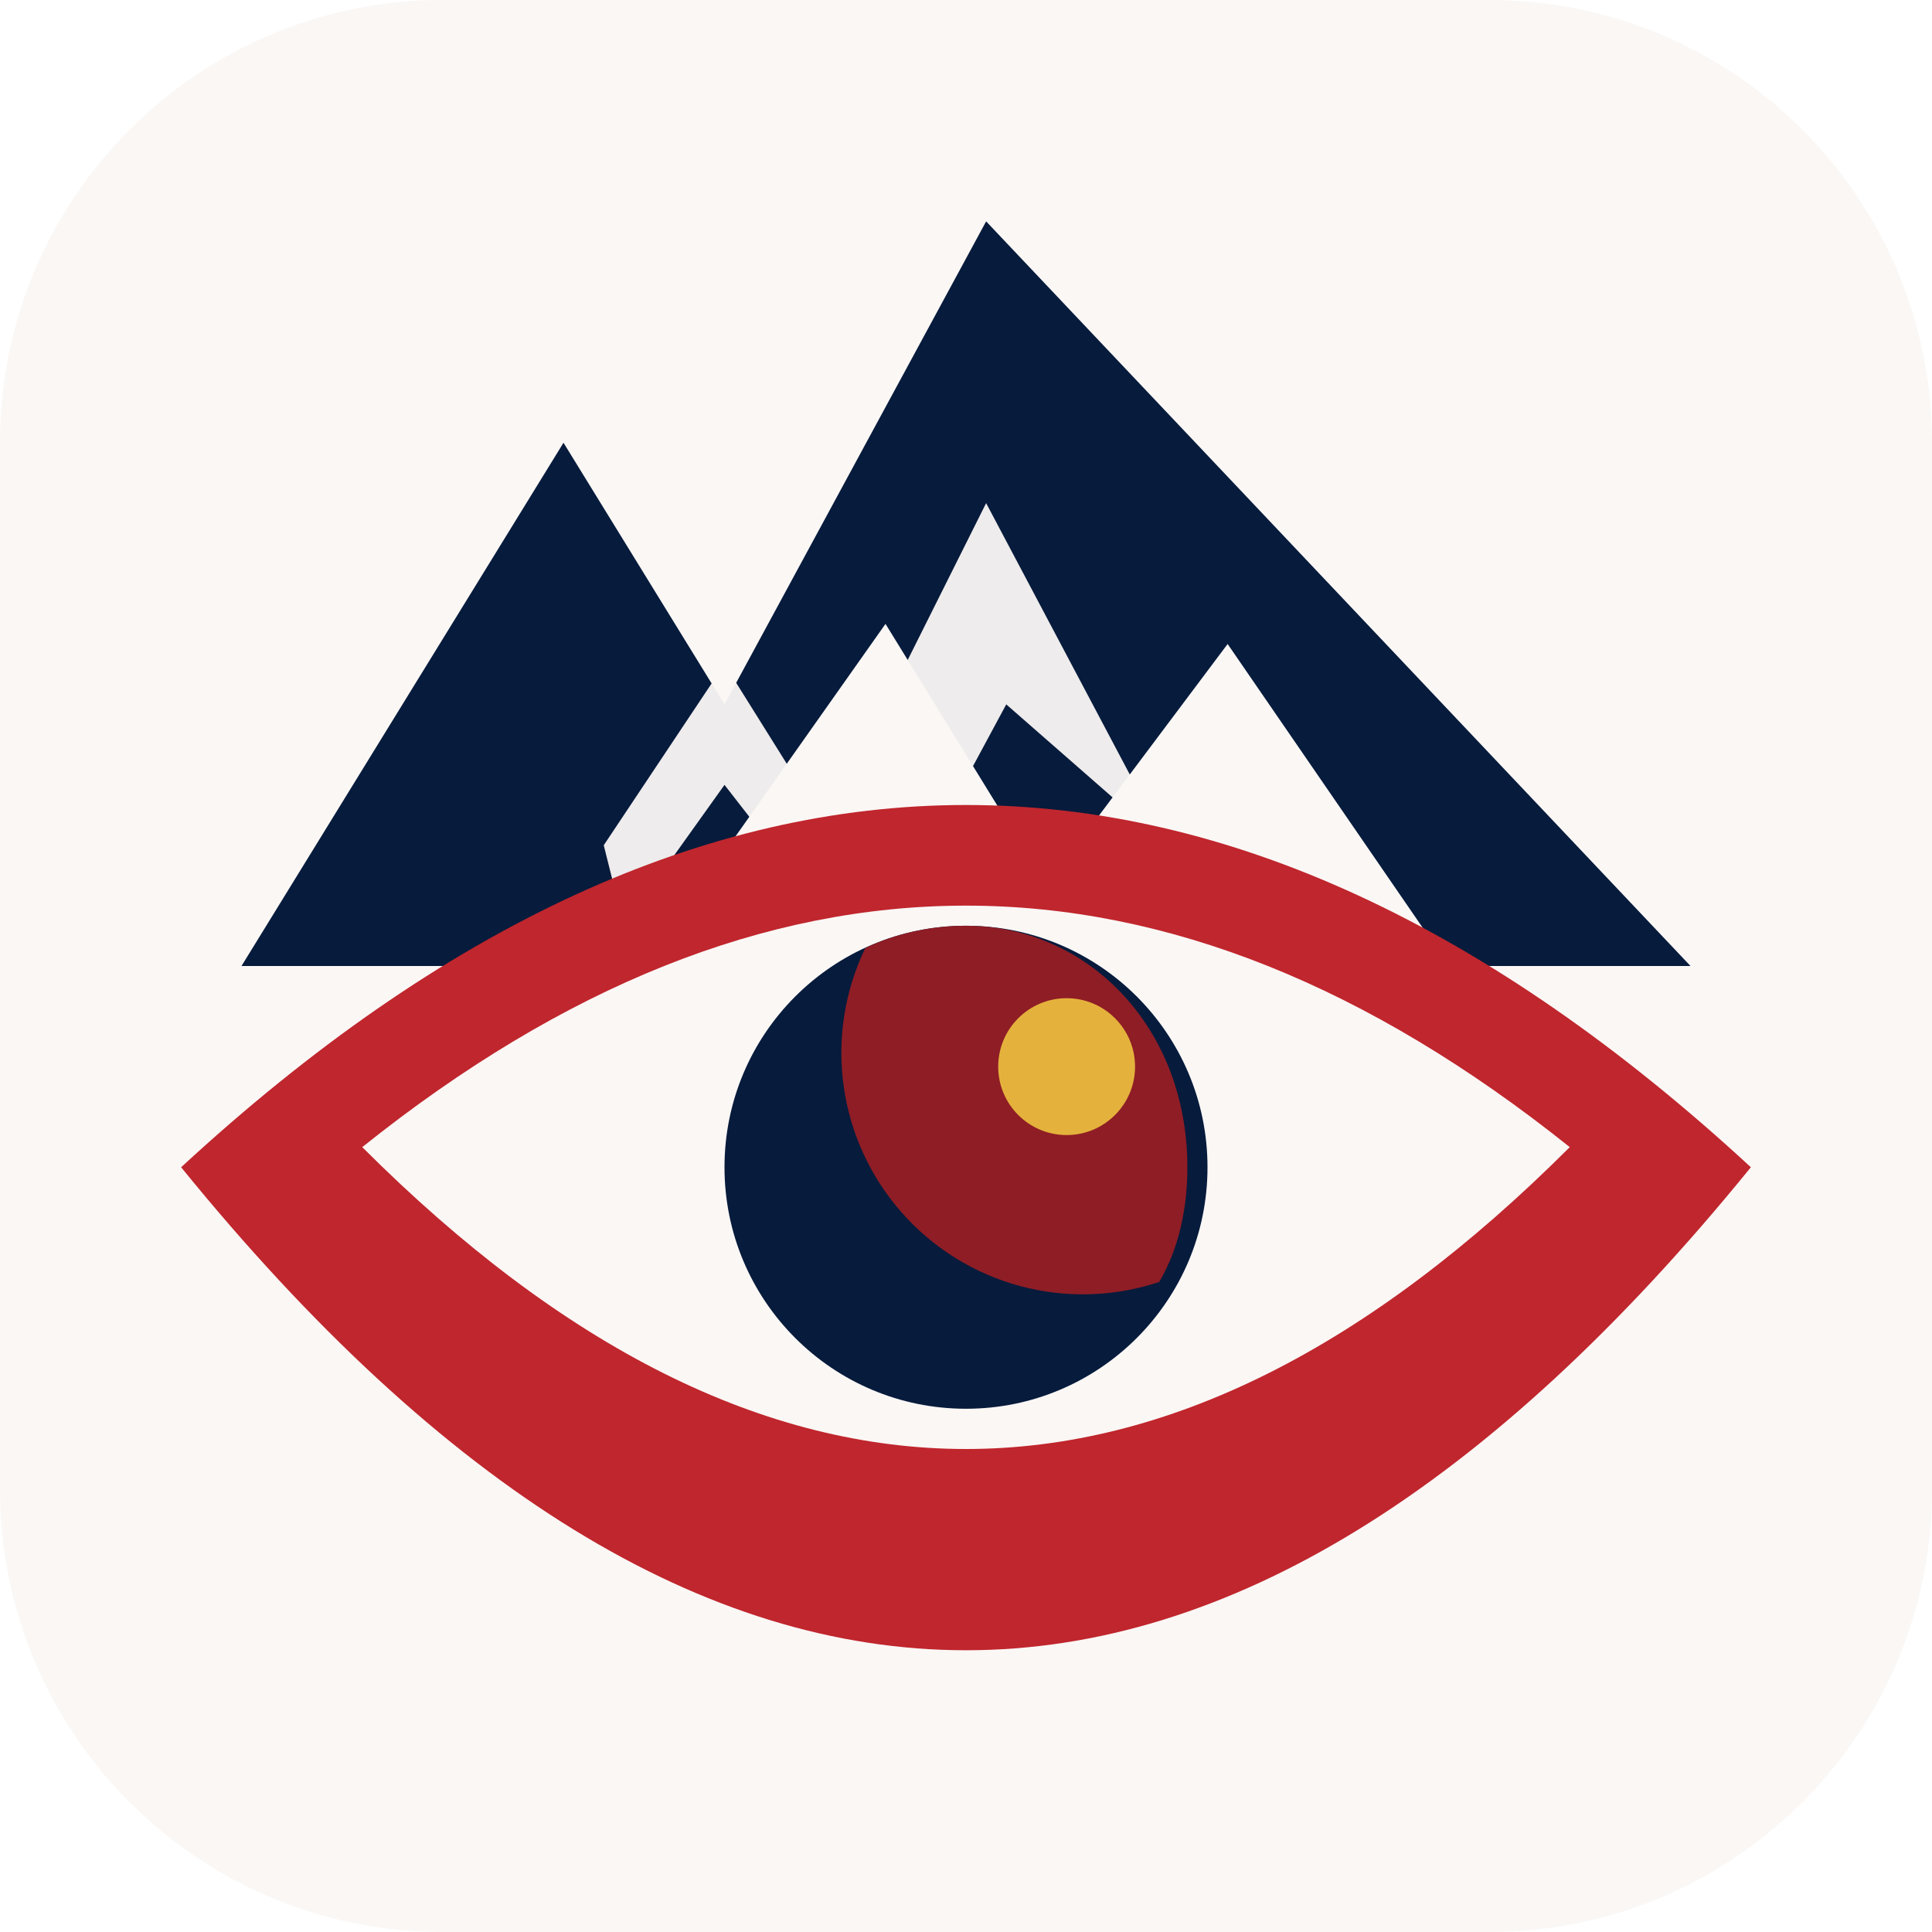
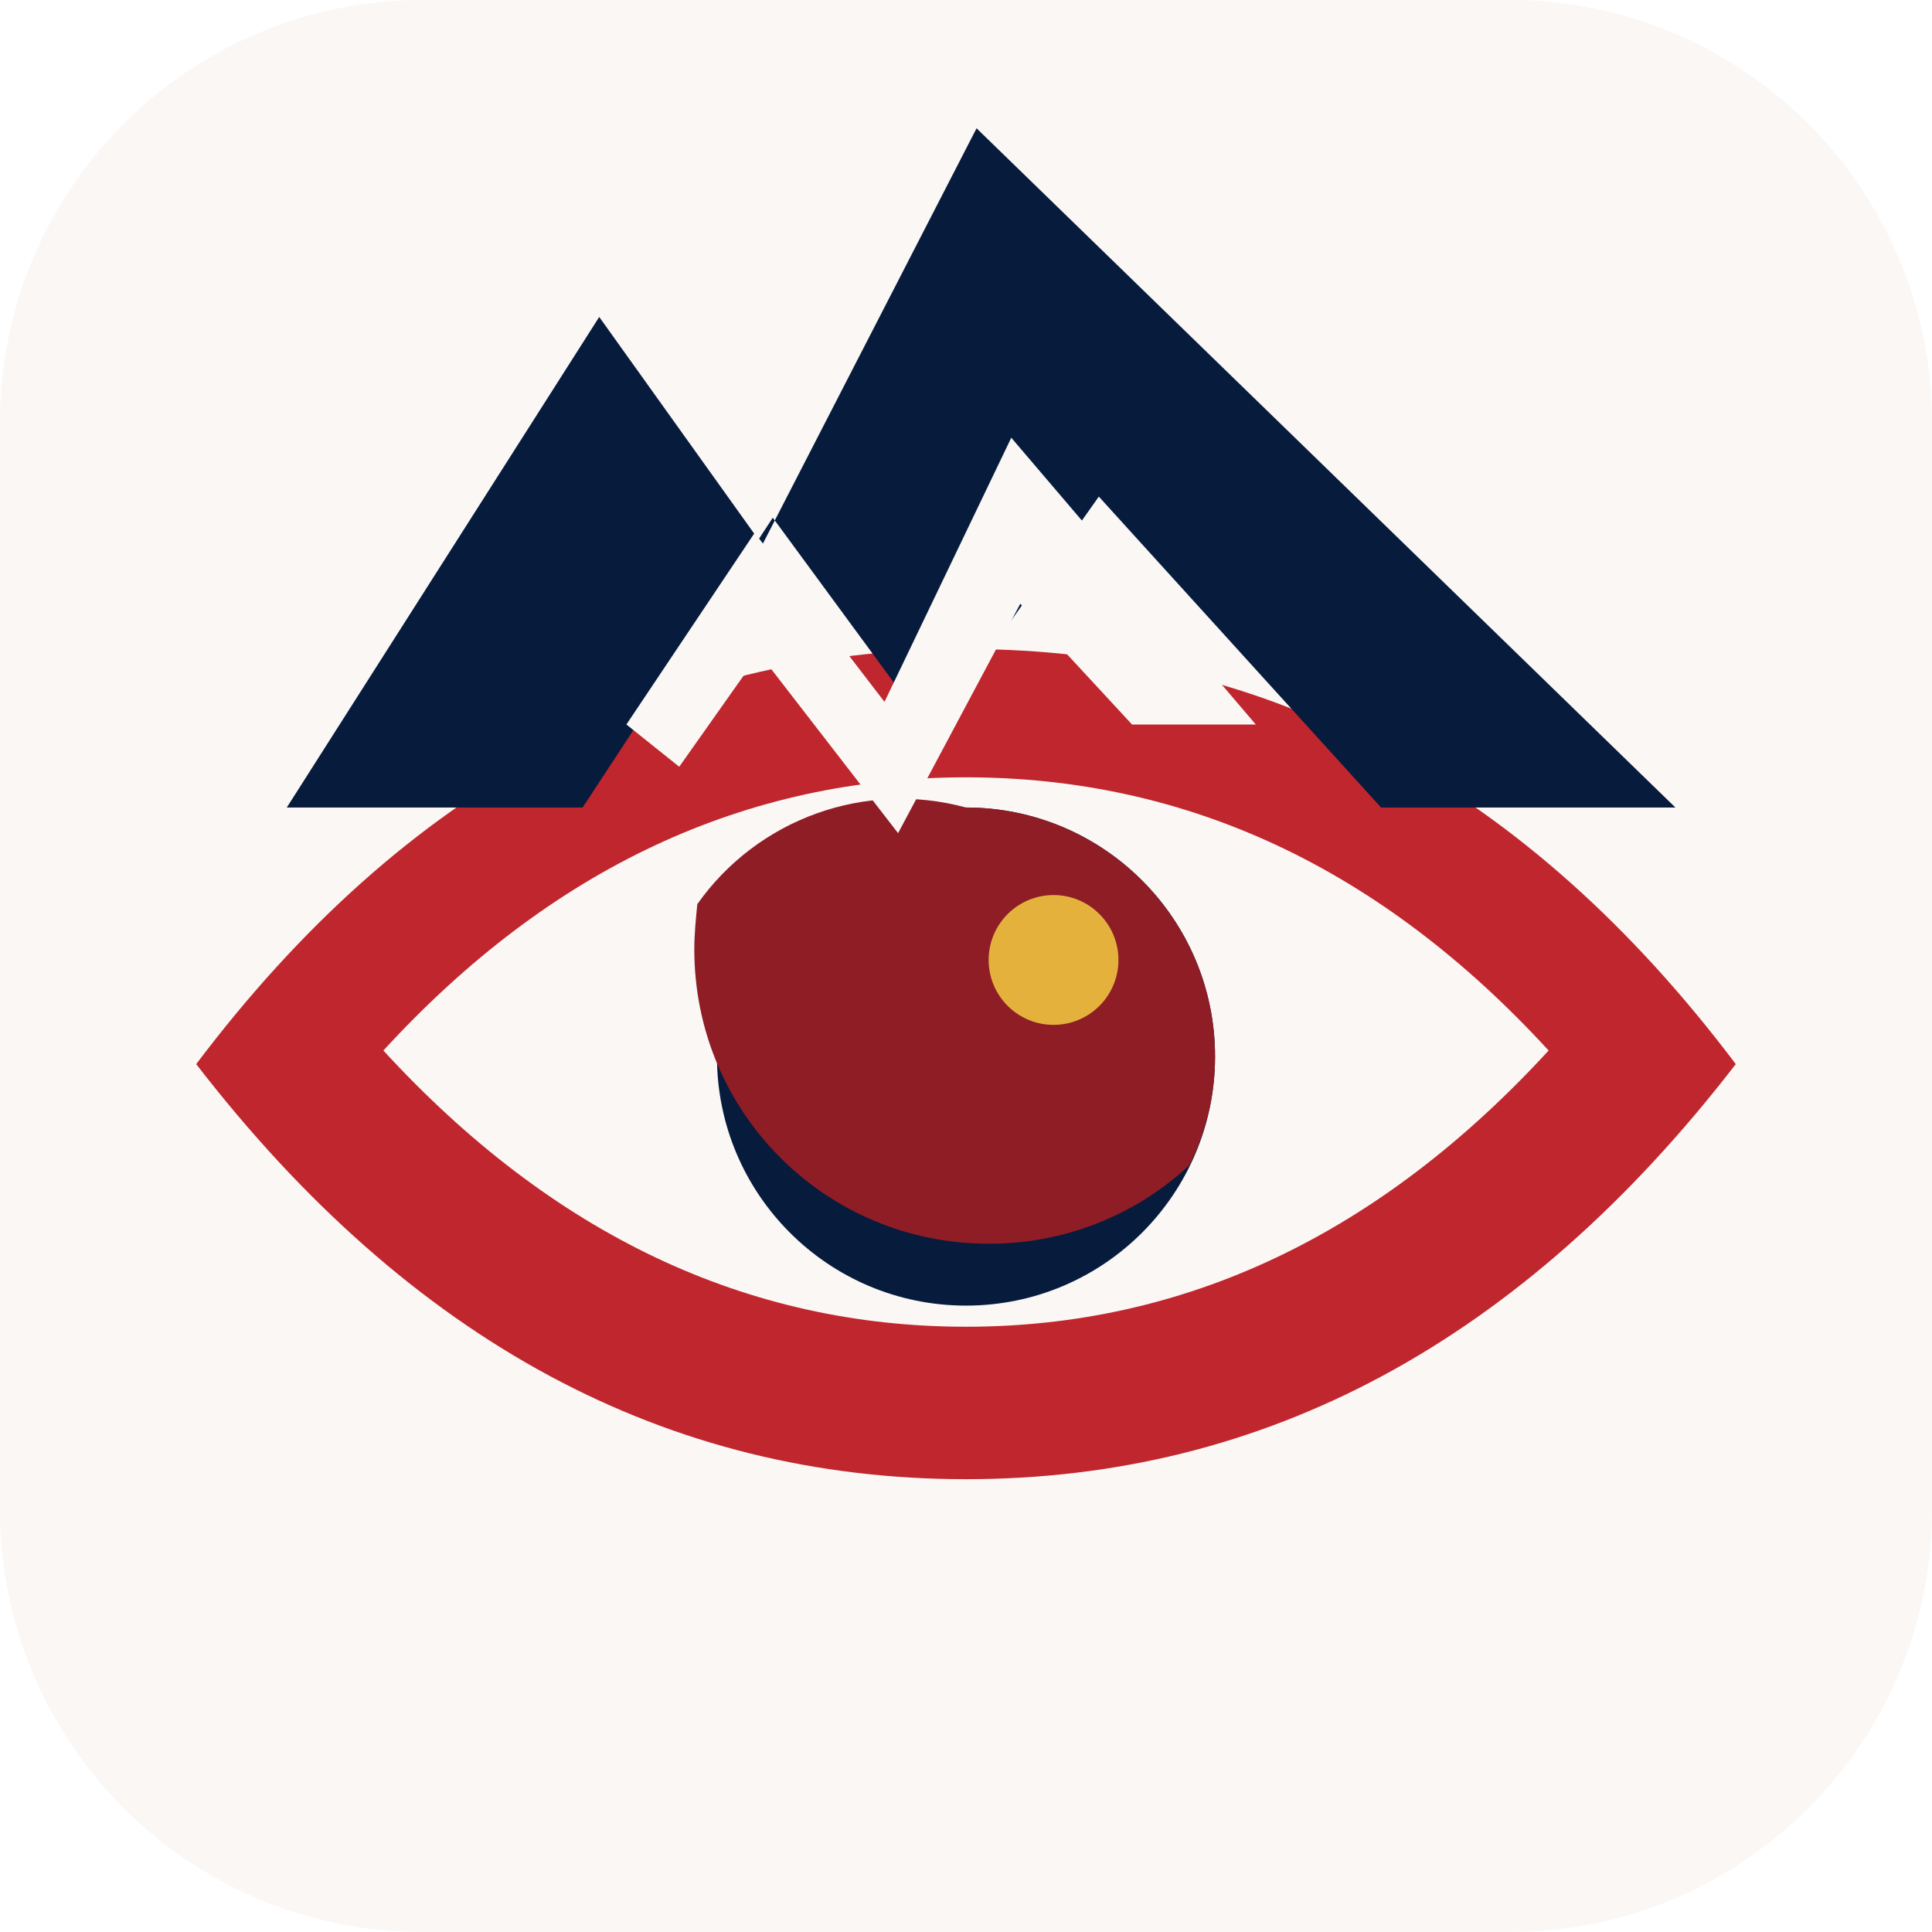
- <svg xmlns="http://www.w3.org/2000/svg" viewBox="0 0 96 96" role="img" aria-label="Nagarik Watch">
-   <rect width="96" height="96" rx="22" fill="#FAF7F5" />
-   <path d="M12 48 28 22l8 13 13-24 35 37H72L61 32l-9 12-8-13-12 17H12Z" fill="#071B3C" />
-   <path d="M30 42 36 33l5 8 8-16 9 17-8-7-7 13-7-9-5 7-1-4Z" fill="#FAF7F5" opacity=".95" />
-   <path d="M9 58c13-12 26-18 39-18s26 6 39 18C74 74 61 82 48 82S22 74 9 58Z" fill="#C0262D" />
-   <path d="M18 57c10-8 20-12 30-12s20 4 30 12C68 67 58 72 48 72S28 67 18 57Z" fill="#FAF7F5" />
-   <circle cx="48" cy="58" r="12" fill="#071B3C" />
-   <path d="M48 46c6 0 11 5 11 12 0 2-.4 4-1.4 5.7A12 12 0 0 1 43 47.1c1.5-.7 3.2-1.1 5-1.1Z" fill="#8F1D25" />
-   <circle cx="53" cy="53" r="3.4" fill="#E4B23C" />
+ <svg xmlns="http://www.w3.org/2000/svg" viewBox="0 0 128 128" role="img" aria-label="Nagarik Watch">
+   <rect width="128" height="128" rx="28" fill="#FAF7F5" />
+   <path d="M13 70.5C26.8 52.2 43.8 43 64 43s37.2 9.2 51 27.5C100.8 88.9 83.8 98 64 98S27.2 88.9 13 70.5Z" fill="#C0262D" />
+   <path d="M25.4 69.6C36.5 57.5 49.4 51.5 64 51.5s27.5 6 38.6 18.1C91.4 81.8 78.5 87.9 64 87.9s-27.4-6.1-38.6-18.3Z" fill="#FAF7F5" />
+   <circle cx="64" cy="70" r="16.5" fill="#071B3C" />
+   <path d="M64 53.5c9.1 0 16.5 7.4 16.5 16.5 0 2.6-.6 5-1.7 7.2a19.4 19.4 0 0 1-13.3 5.2c-10.8 0-19.5-8.7-19.5-19.5 0-1 .1-2 .2-3A16.5 16.5 0 0 1 64 53.5Z" fill="#8F1D25" />
+   <circle cx="69.8" cy="63.6" r="4.3" fill="#E4B23C" />
+   <path d="M19 53.5 39.7 21l10.8 15.1L64.7 8.5 111 53.5H91.5L72.8 32.9 61.7 48.6 51.2 34.3 38.6 53.5H19Z" fill="#071B3C" />
+   <path d="M41.5 48 50 35.3l8.6 11.2L67 29l16.2 19H75L67.6 40l-8.1 15.2-9.2-11.9L45 50.8 41.5 48Z" fill="#FAF7F5" />
</svg>
